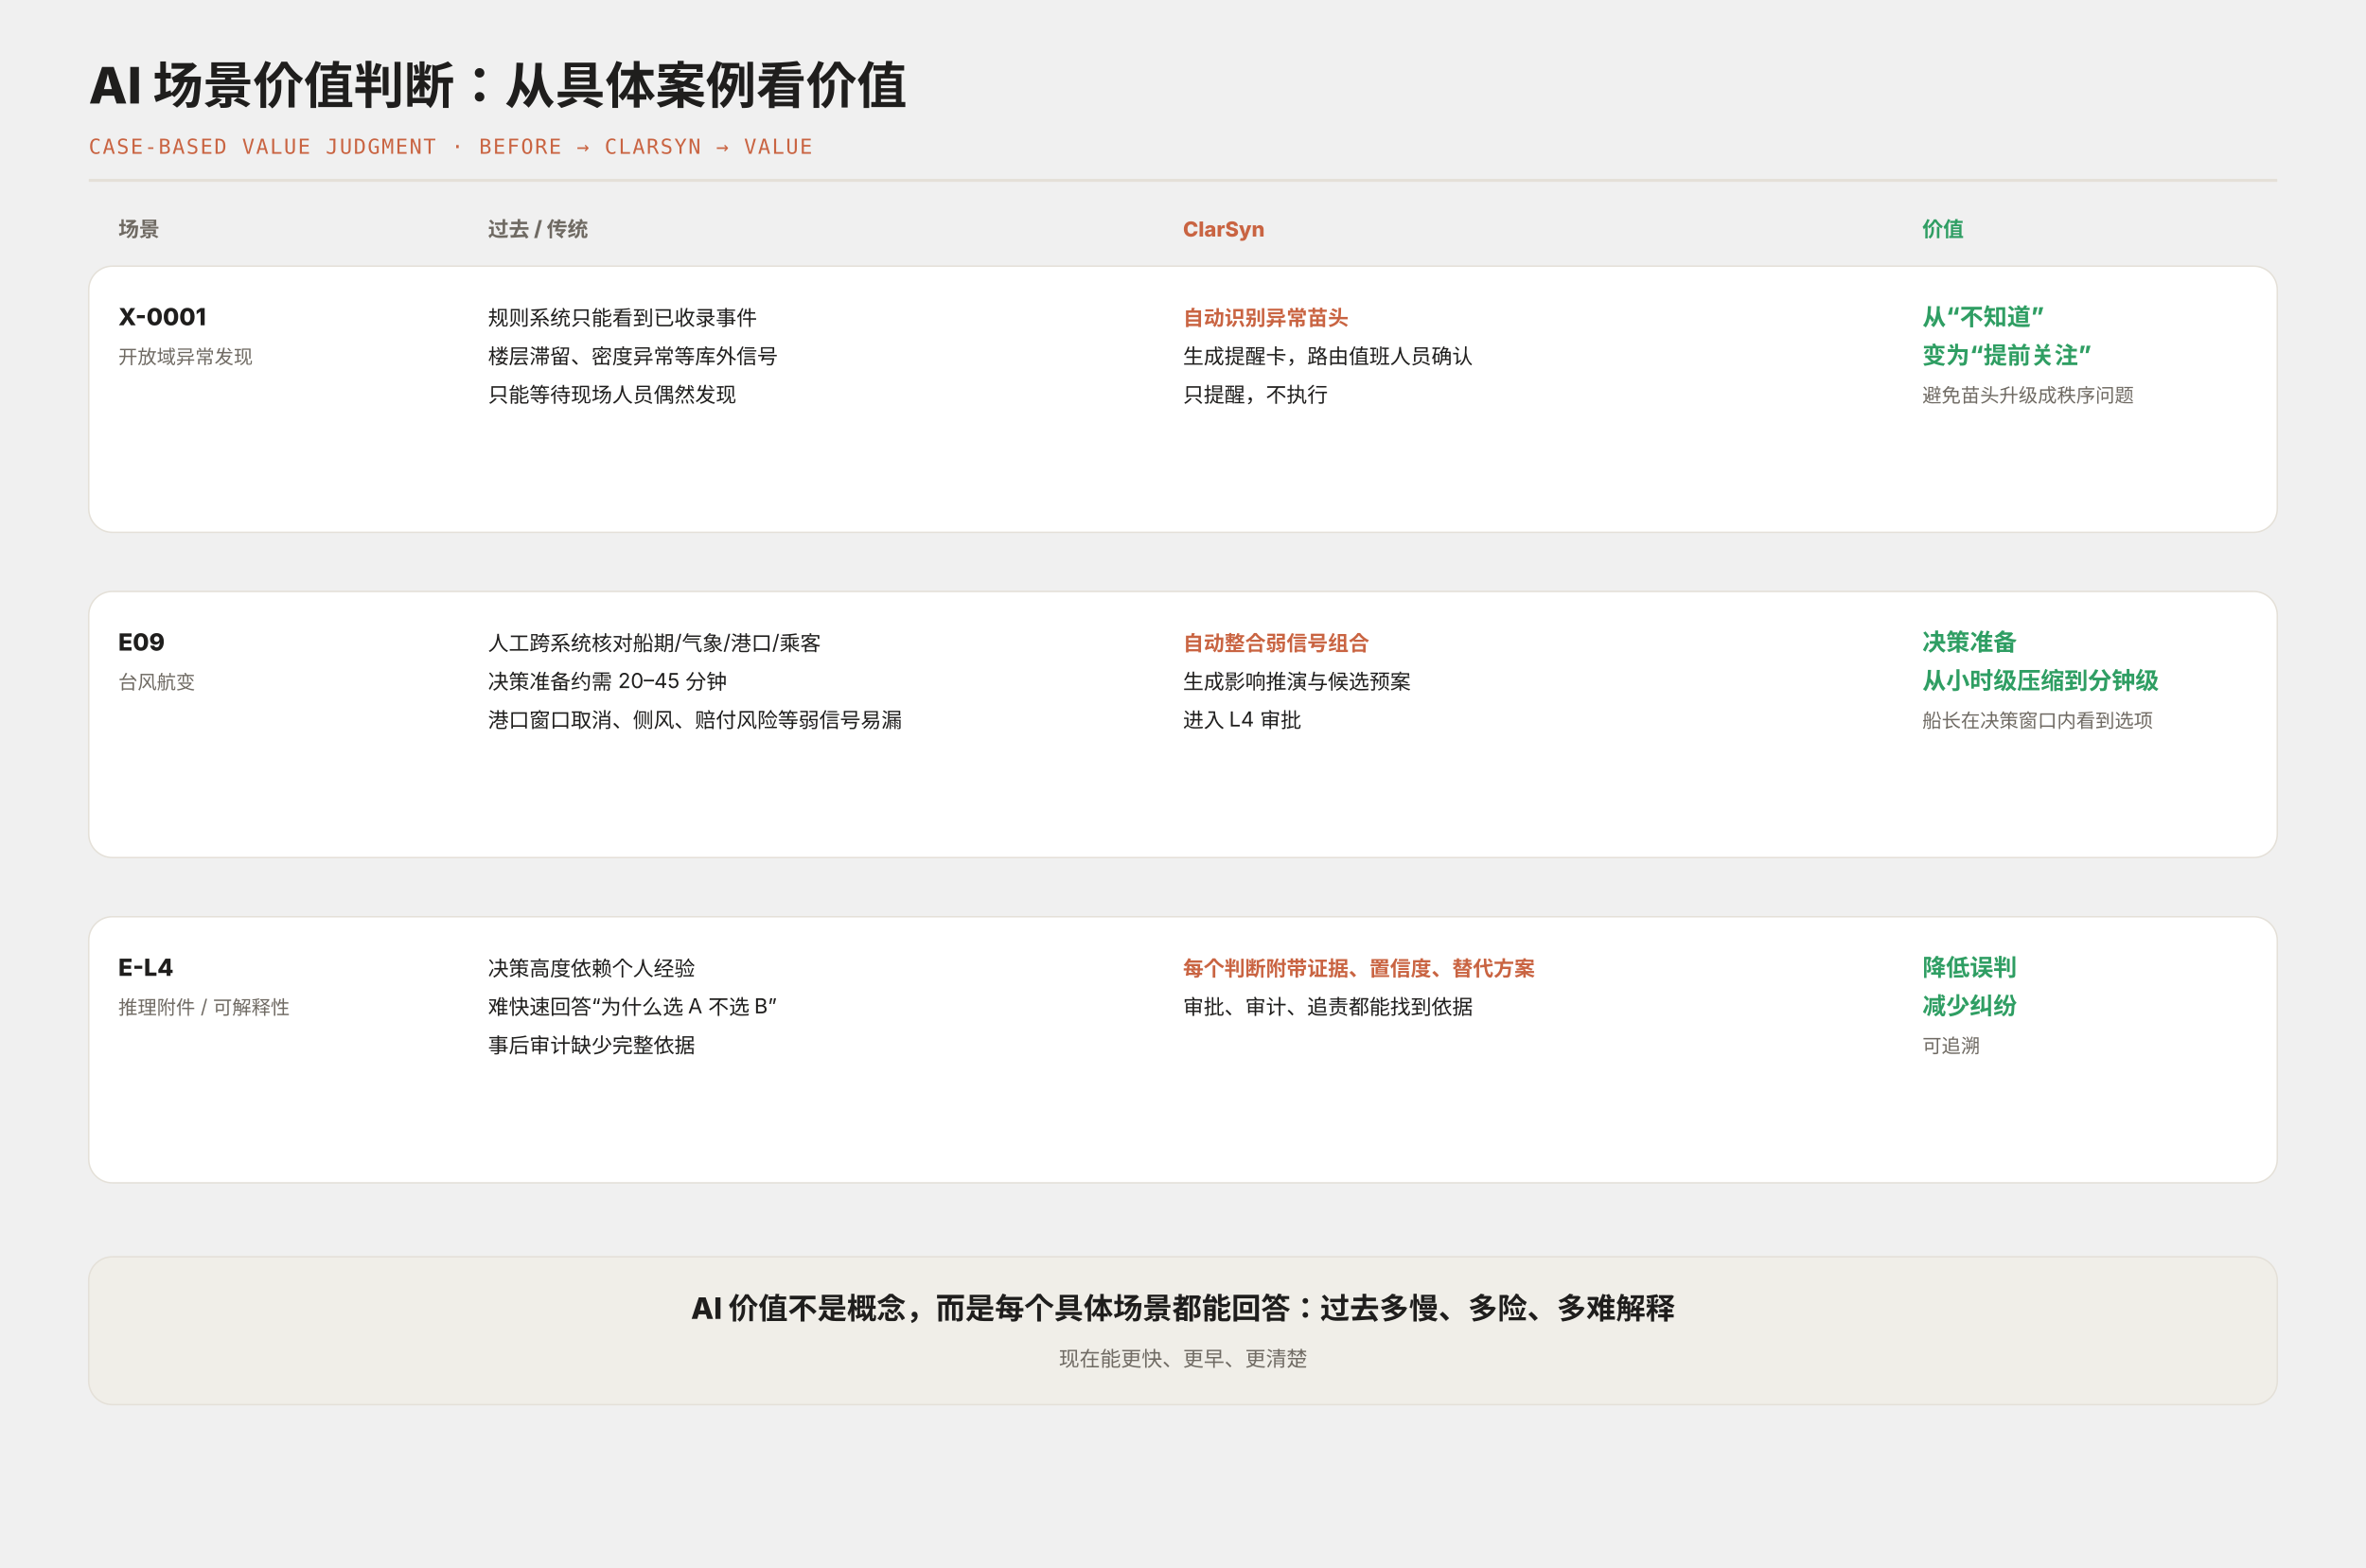
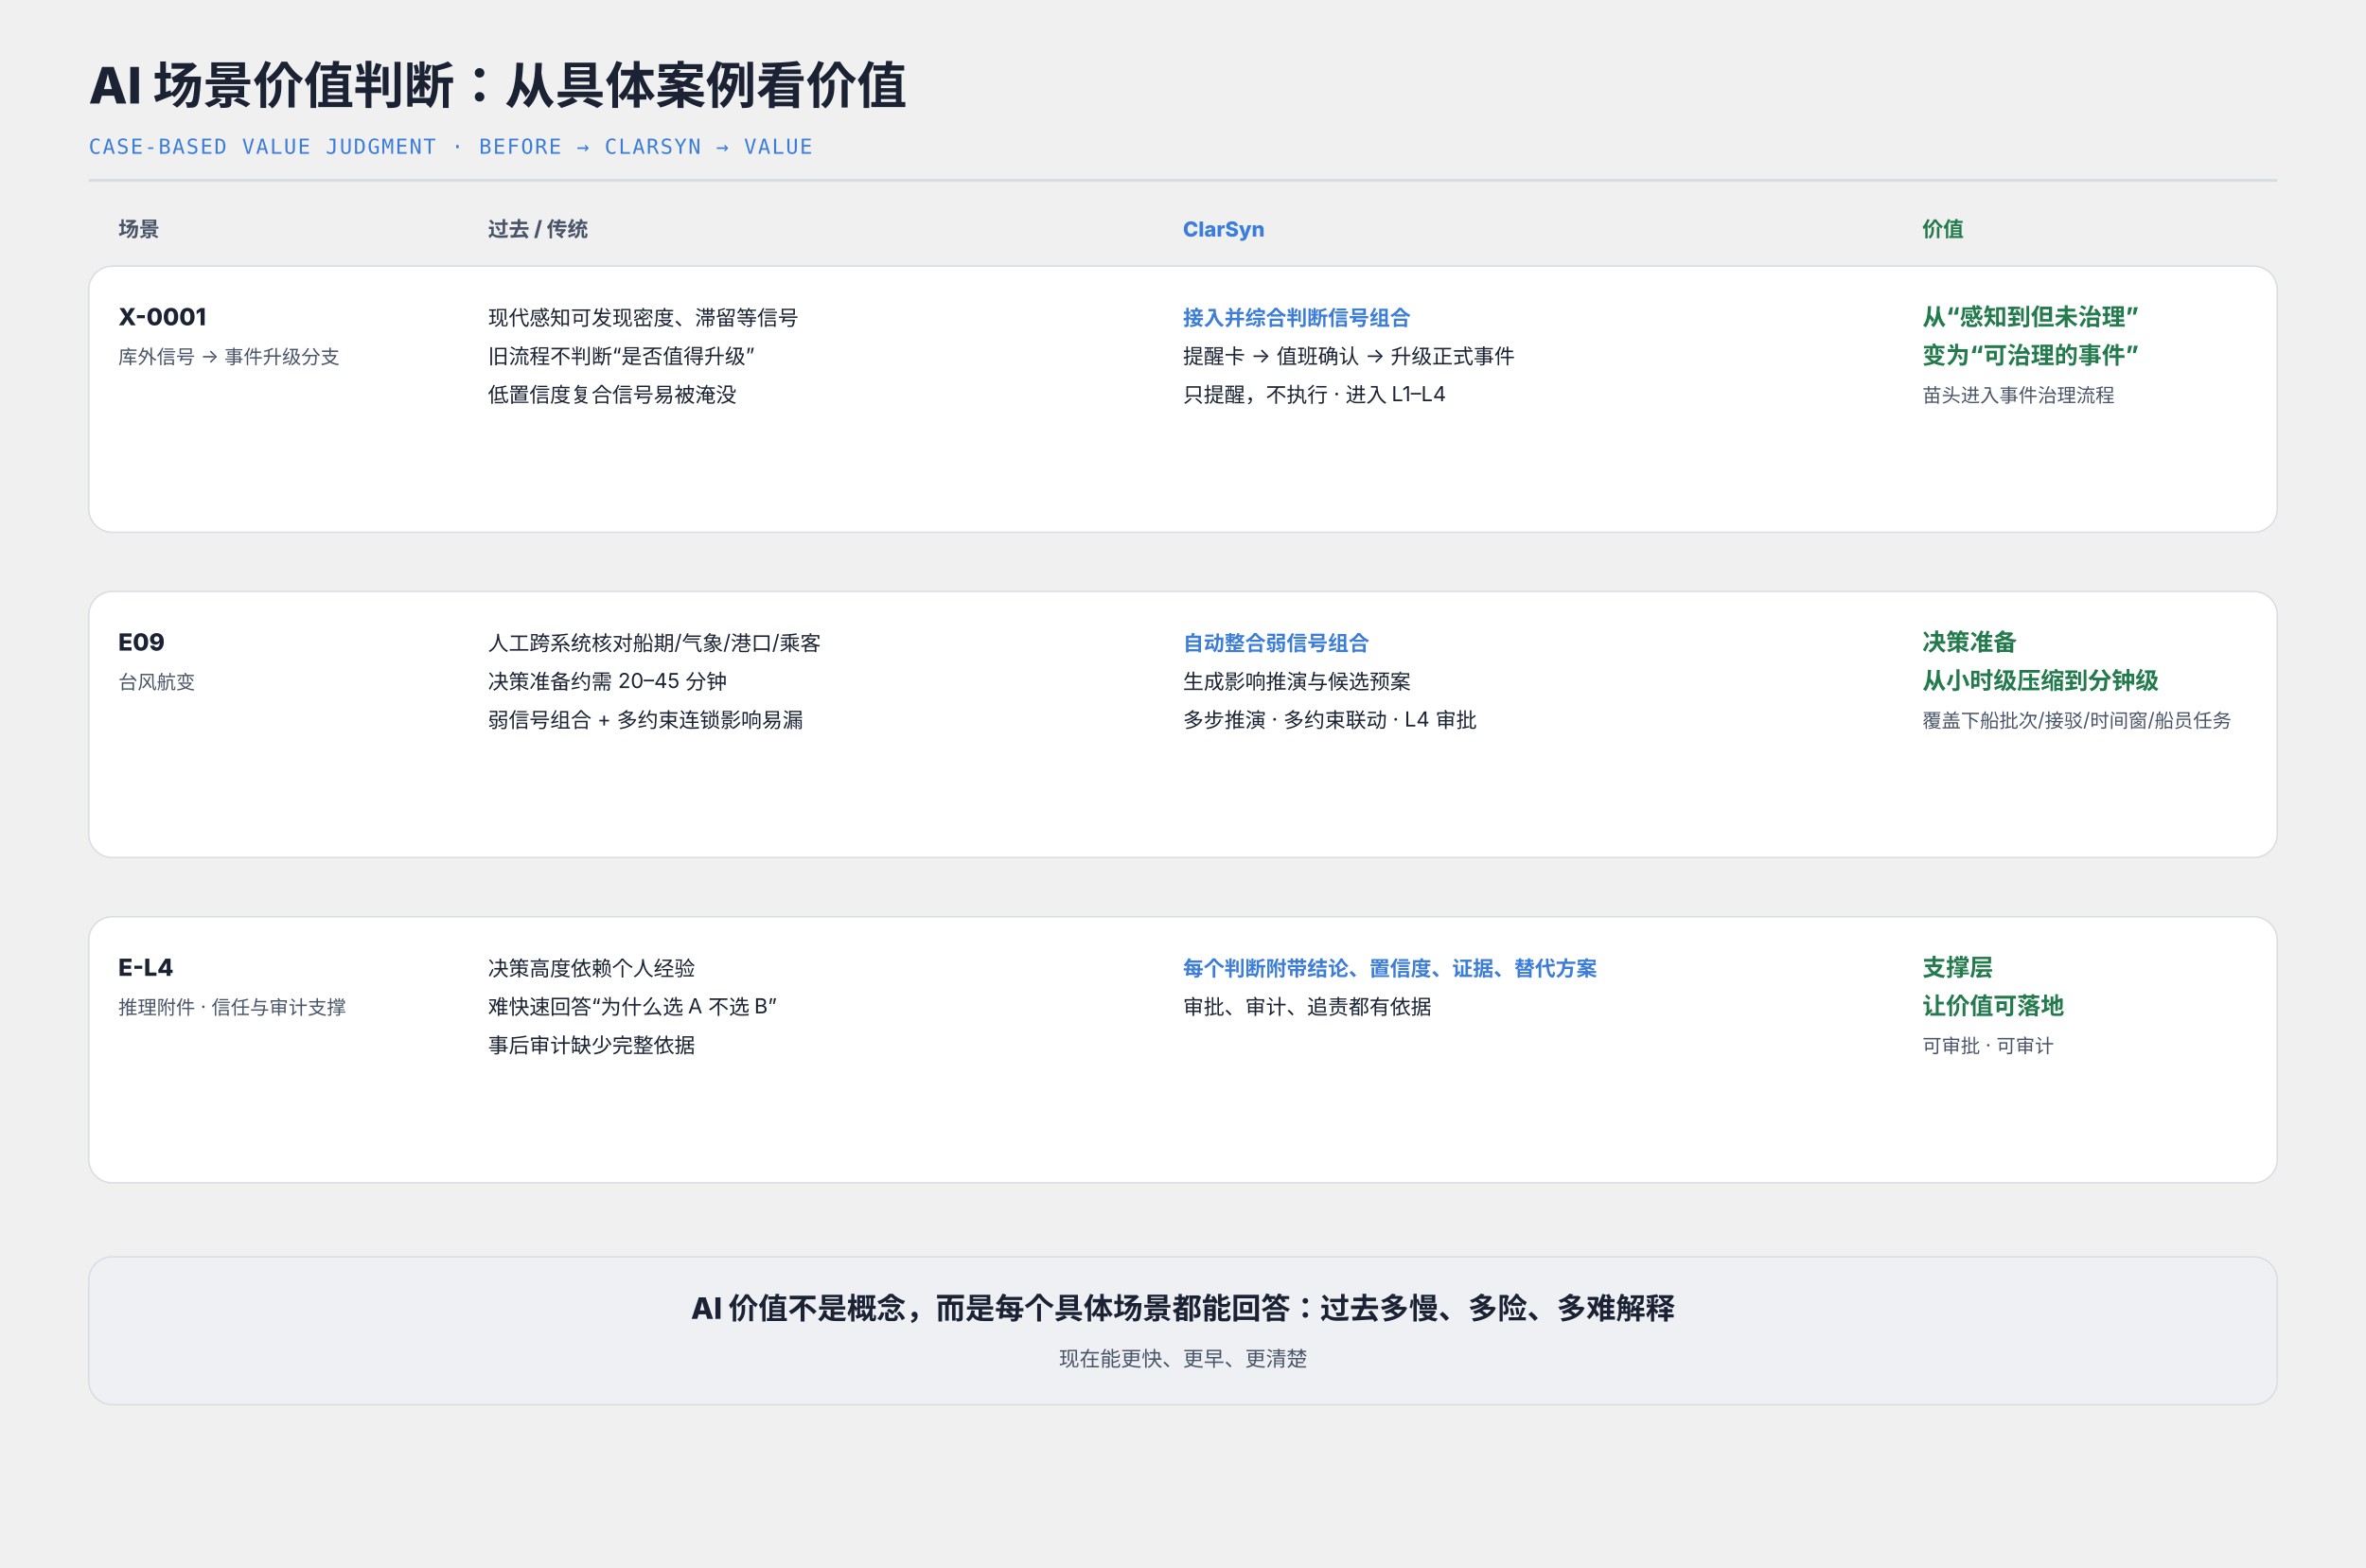
<svg xmlns="http://www.w3.org/2000/svg" width="1600" height="1060" viewBox="0 0 1600 1060">
-   <text x="60" y="70" font-family="Inter, Segoe UI, sans-serif" font-size="34" font-weight="800" fill="#1F1E1D">AI 场景价值判断：从具体案例看价值</text>
-   <text x="60" y="104" font-family="JetBrains Mono, monospace" font-size="14" fill="#C96442" letter-spacing="1">CASE-BASED VALUE JUDGMENT · BEFORE → CLARSYN → VALUE</text>
-   <line x1="60" y1="122" x2="1540" y2="122" stroke="#E4E0D8" stroke-width="2" />
-   <text x="80" y="160" font-family="Inter, Segoe UI, sans-serif" font-size="14" font-weight="800" fill="#6F6A63">场景</text>
-   <text x="330" y="160" font-family="Inter, Segoe UI, sans-serif" font-size="14" font-weight="800" fill="#6F6A63">过去 / 传统</text>
-   <text x="800" y="160" font-family="Inter, Segoe UI, sans-serif" font-size="14" font-weight="800" fill="#C96442">ClarSyn</text>
-   <text x="1300" y="160" font-family="Inter, Segoe UI, sans-serif" font-size="14" font-weight="800" fill="#2F9E63">价值</text>
-   <rect x="60" y="180" width="1480" height="180" rx="16" fill="#FFFFFF" stroke="#E4E0D8" />
-   <text x="80" y="220" font-family="Inter, Segoe UI, sans-serif" font-size="16" font-weight="800" fill="#1F1E1D">X-0001</text>
-   <text x="80" y="246" font-family="Inter, Segoe UI, sans-serif" font-size="13" fill="#6F6A63">开放域异常发现</text>
-   <text x="330" y="220" font-family="Inter, Segoe UI, sans-serif" font-size="14" fill="#1F1E1D">规则系统只能看到已收录事件</text>
-   <text x="330" y="246" font-family="Inter, Segoe UI, sans-serif" font-size="14" fill="#1F1E1D">楼层滞留、密度异常等库外信号</text>
-   <text x="330" y="272" font-family="Inter, Segoe UI, sans-serif" font-size="14" fill="#1F1E1D">只能等待现场人员偶然发现</text>
-   <text x="800" y="220" font-family="Inter, Segoe UI, sans-serif" font-size="14" font-weight="700" fill="#C96442">自动识别异常苗头</text>
-   <text x="800" y="246" font-family="Inter, Segoe UI, sans-serif" font-size="14" fill="#1F1E1D">生成提醒卡，路由值班人员确认</text>
-   <text x="800" y="272" font-family="Inter, Segoe UI, sans-serif" font-size="14" fill="#1F1E1D">只提醒，不执行</text>
-   <text x="1300" y="220" font-family="Inter, Segoe UI, sans-serif" font-size="16" font-weight="800" fill="#2F9E63">从“不知道”</text>
-   <text x="1300" y="246" font-family="Inter, Segoe UI, sans-serif" font-size="16" font-weight="800" fill="#2F9E63">变为“提前关注”</text>
-   <text x="1300" y="272" font-family="Inter, Segoe UI, sans-serif" font-size="13" fill="#6F6A63">避免苗头升级成秩序问题</text>
-   <rect x="60" y="400" width="1480" height="180" rx="16" fill="#FFFFFF" stroke="#E4E0D8" />
-   <text x="80" y="440" font-family="Inter, Segoe UI, sans-serif" font-size="16" font-weight="800" fill="#1F1E1D">E09</text>
-   <text x="80" y="466" font-family="Inter, Segoe UI, sans-serif" font-size="13" fill="#6F6A63">台风航变</text>
-   <text x="330" y="440" font-family="Inter, Segoe UI, sans-serif" font-size="14" fill="#1F1E1D">人工跨系统核对船期/气象/港口/乘客</text>
-   <text x="330" y="466" font-family="Inter, Segoe UI, sans-serif" font-size="14" fill="#1F1E1D">决策准备约需 20–45 分钟</text>
-   <text x="330" y="492" font-family="Inter, Segoe UI, sans-serif" font-size="14" fill="#1F1E1D">港口窗口取消、侧风、赔付风险等弱信号易漏</text>
-   <text x="800" y="440" font-family="Inter, Segoe UI, sans-serif" font-size="14" font-weight="700" fill="#C96442">自动整合弱信号组合</text>
-   <text x="800" y="466" font-family="Inter, Segoe UI, sans-serif" font-size="14" fill="#1F1E1D">生成影响推演与候选预案</text>
-   <text x="800" y="492" font-family="Inter, Segoe UI, sans-serif" font-size="14" fill="#1F1E1D">进入 L4 审批</text>
-   <text x="1300" y="440" font-family="Inter, Segoe UI, sans-serif" font-size="16" font-weight="800" fill="#2F9E63">决策准备</text>
-   <text x="1300" y="466" font-family="Inter, Segoe UI, sans-serif" font-size="16" font-weight="800" fill="#2F9E63">从小时级压缩到分钟级</text>
-   <text x="1300" y="492" font-family="Inter, Segoe UI, sans-serif" font-size="13" fill="#6F6A63">船长在决策窗口内看到选项</text>
-   <rect x="60" y="620" width="1480" height="180" rx="16" fill="#FFFFFF" stroke="#E4E0D8" />
-   <text x="80" y="660" font-family="Inter, Segoe UI, sans-serif" font-size="16" font-weight="800" fill="#1F1E1D">E-L4</text>
-   <text x="80" y="686" font-family="Inter, Segoe UI, sans-serif" font-size="13" fill="#6F6A63">推理附件 / 可解释性</text>
-   <text x="330" y="660" font-family="Inter, Segoe UI, sans-serif" font-size="14" fill="#1F1E1D">决策高度依赖个人经验</text>
-   <text x="330" y="686" font-family="Inter, Segoe UI, sans-serif" font-size="14" fill="#1F1E1D">难快速回答“为什么选 A 不选 B”</text>
-   <text x="330" y="712" font-family="Inter, Segoe UI, sans-serif" font-size="14" fill="#1F1E1D">事后审计缺少完整依据</text>
-   <text x="800" y="660" font-family="Inter, Segoe UI, sans-serif" font-size="14" font-weight="700" fill="#C96442">每个判断附带证据、置信度、替代方案</text>
-   <text x="800" y="686" font-family="Inter, Segoe UI, sans-serif" font-size="14" fill="#1F1E1D">审批、审计、追责都能找到依据</text>
-   <text x="1300" y="660" font-family="Inter, Segoe UI, sans-serif" font-size="16" font-weight="800" fill="#2F9E63">降低误判</text>
-   <text x="1300" y="686" font-family="Inter, Segoe UI, sans-serif" font-size="16" font-weight="800" fill="#2F9E63">减少纠纷</text>
-   <text x="1300" y="712" font-family="Inter, Segoe UI, sans-serif" font-size="13" fill="#6F6A63">可追溯</text>
-   <rect x="60" y="850" width="1480" height="100" rx="16" fill="#F0EEE8" stroke="#E4E0D8" />
-   <text x="800" y="892" text-anchor="middle" font-family="Inter, Segoe UI, sans-serif" font-size="20" font-weight="800" fill="#1F1E1D">AI 价值不是概念，而是每个具体场景都能回答：过去多慢、多险、多难解释</text>
-   <text x="800" y="924" text-anchor="middle" font-family="Inter, Segoe UI, sans-serif" font-size="14" fill="#6F6A63">现在能更快、更早、更清楚</text>
+   <text x="60" y="70" font-family="Inter, Segoe UI, sans-serif" font-size="34" font-weight="800" fill="#1A2233">AI 场景价值判断：从具体案例看价值</text>
+   <text x="60" y="104" font-family="JetBrains Mono, monospace" font-size="14" fill="#3B7DD8" letter-spacing="1">CASE-BASED VALUE JUDGMENT · BEFORE → CLARSYN → VALUE</text>
+   <line x1="60" y1="122" x2="1540" y2="122" stroke="#D8DCE3" stroke-width="2" />
+   <text x="80" y="160" font-family="Inter, Segoe UI, sans-serif" font-size="14" font-weight="800" fill="#4A5468">场景</text>
+   <text x="330" y="160" font-family="Inter, Segoe UI, sans-serif" font-size="14" font-weight="800" fill="#4A5468">过去 / 传统</text>
+   <text x="800" y="160" font-family="Inter, Segoe UI, sans-serif" font-size="14" font-weight="800" fill="#3B7DD8">ClarSyn</text>
+   <text x="1300" y="160" font-family="Inter, Segoe UI, sans-serif" font-size="14" font-weight="800" fill="#237A4C">价值</text>
+   <rect x="60" y="180" width="1480" height="180" rx="16" fill="#FFFFFF" stroke="#D8DCE3" />
+   <text x="80" y="220" font-family="Inter, Segoe UI, sans-serif" font-size="16" font-weight="800" fill="#1A2233">X-0001</text>
+   <text x="80" y="246" font-family="Inter, Segoe UI, sans-serif" font-size="13" fill="#4A5468">库外信号 → 事件升级分支</text>
+   <text x="330" y="220" font-family="Inter, Segoe UI, sans-serif" font-size="14" fill="#1A2233">现代感知可发现密度、滞留等信号</text>
+   <text x="330" y="246" font-family="Inter, Segoe UI, sans-serif" font-size="14" fill="#1A2233">旧流程不判断“是否值得升级”</text>
+   <text x="330" y="272" font-family="Inter, Segoe UI, sans-serif" font-size="14" fill="#1A2233">低置信度复合信号易被淹没</text>
+   <text x="800" y="220" font-family="Inter, Segoe UI, sans-serif" font-size="14" font-weight="700" fill="#3B7DD8">接入并综合判断信号组合</text>
+   <text x="800" y="246" font-family="Inter, Segoe UI, sans-serif" font-size="14" fill="#1A2233">提醒卡 → 值班确认 → 升级正式事件</text>
+   <text x="800" y="272" font-family="Inter, Segoe UI, sans-serif" font-size="14" fill="#1A2233">只提醒，不执行 · 进入 L1–L4</text>
+   <text x="1300" y="220" font-family="Inter, Segoe UI, sans-serif" font-size="16" font-weight="800" fill="#237A4C">从“感知到但未治理”</text>
+   <text x="1300" y="246" font-family="Inter, Segoe UI, sans-serif" font-size="16" font-weight="800" fill="#237A4C">变为“可治理的事件”</text>
+   <text x="1300" y="272" font-family="Inter, Segoe UI, sans-serif" font-size="13" fill="#4A5468">苗头进入事件治理流程</text>
+   <rect x="60" y="400" width="1480" height="180" rx="16" fill="#FFFFFF" stroke="#D8DCE3" />
+   <text x="80" y="440" font-family="Inter, Segoe UI, sans-serif" font-size="16" font-weight="800" fill="#1A2233">E09</text>
+   <text x="80" y="466" font-family="Inter, Segoe UI, sans-serif" font-size="13" fill="#4A5468">台风航变</text>
+   <text x="330" y="440" font-family="Inter, Segoe UI, sans-serif" font-size="14" fill="#1A2233">人工跨系统核对船期/气象/港口/乘客</text>
+   <text x="330" y="466" font-family="Inter, Segoe UI, sans-serif" font-size="14" fill="#1A2233">决策准备约需 20–45 分钟</text>
+   <text x="330" y="492" font-family="Inter, Segoe UI, sans-serif" font-size="14" fill="#1A2233">弱信号组合 + 多约束连锁影响易漏</text>
+   <text x="800" y="440" font-family="Inter, Segoe UI, sans-serif" font-size="14" font-weight="700" fill="#3B7DD8">自动整合弱信号组合</text>
+   <text x="800" y="466" font-family="Inter, Segoe UI, sans-serif" font-size="14" fill="#1A2233">生成影响推演与候选预案</text>
+   <text x="800" y="492" font-family="Inter, Segoe UI, sans-serif" font-size="14" fill="#1A2233">多步推演 · 多约束联动 · L4 审批</text>
+   <text x="1300" y="440" font-family="Inter, Segoe UI, sans-serif" font-size="16" font-weight="800" fill="#237A4C">决策准备</text>
+   <text x="1300" y="466" font-family="Inter, Segoe UI, sans-serif" font-size="16" font-weight="800" fill="#237A4C">从小时级压缩到分钟级</text>
+   <text x="1300" y="492" font-family="Inter, Segoe UI, sans-serif" font-size="13" fill="#4A5468">覆盖下船批次/接驳/时间窗/船员任务</text>
+   <rect x="60" y="620" width="1480" height="180" rx="16" fill="#FFFFFF" stroke="#D8DCE3" />
+   <text x="80" y="660" font-family="Inter, Segoe UI, sans-serif" font-size="16" font-weight="800" fill="#1A2233">E-L4</text>
+   <text x="80" y="686" font-family="Inter, Segoe UI, sans-serif" font-size="13" fill="#4A5468">推理附件 · 信任与审计支撑</text>
+   <text x="330" y="660" font-family="Inter, Segoe UI, sans-serif" font-size="14" fill="#1A2233">决策高度依赖个人经验</text>
+   <text x="330" y="686" font-family="Inter, Segoe UI, sans-serif" font-size="14" fill="#1A2233">难快速回答“为什么选 A 不选 B”</text>
+   <text x="330" y="712" font-family="Inter, Segoe UI, sans-serif" font-size="14" fill="#1A2233">事后审计缺少完整依据</text>
+   <text x="800" y="660" font-family="Inter, Segoe UI, sans-serif" font-size="14" font-weight="700" fill="#3B7DD8">每个判断附带结论、置信度、证据、替代方案</text>
+   <text x="800" y="686" font-family="Inter, Segoe UI, sans-serif" font-size="14" fill="#1A2233">审批、审计、追责都有依据</text>
+   <text x="1300" y="660" font-family="Inter, Segoe UI, sans-serif" font-size="16" font-weight="800" fill="#237A4C">支撑层</text>
+   <text x="1300" y="686" font-family="Inter, Segoe UI, sans-serif" font-size="16" font-weight="800" fill="#237A4C">让价值可落地</text>
+   <text x="1300" y="712" font-family="Inter, Segoe UI, sans-serif" font-size="13" fill="#4A5468">可审批 · 可审计</text>
+   <rect x="60" y="850" width="1480" height="100" rx="16" fill="#EEF0F4" stroke="#D8DCE3" />
+   <text x="800" y="892" text-anchor="middle" font-family="Inter, Segoe UI, sans-serif" font-size="20" font-weight="800" fill="#1A2233">AI 价值不是概念，而是每个具体场景都能回答：过去多慢、多险、多难解释</text>
+   <text x="800" y="924" text-anchor="middle" font-family="Inter, Segoe UI, sans-serif" font-size="14" fill="#4A5468">现在能更快、更早、更清楚</text>
</svg>
